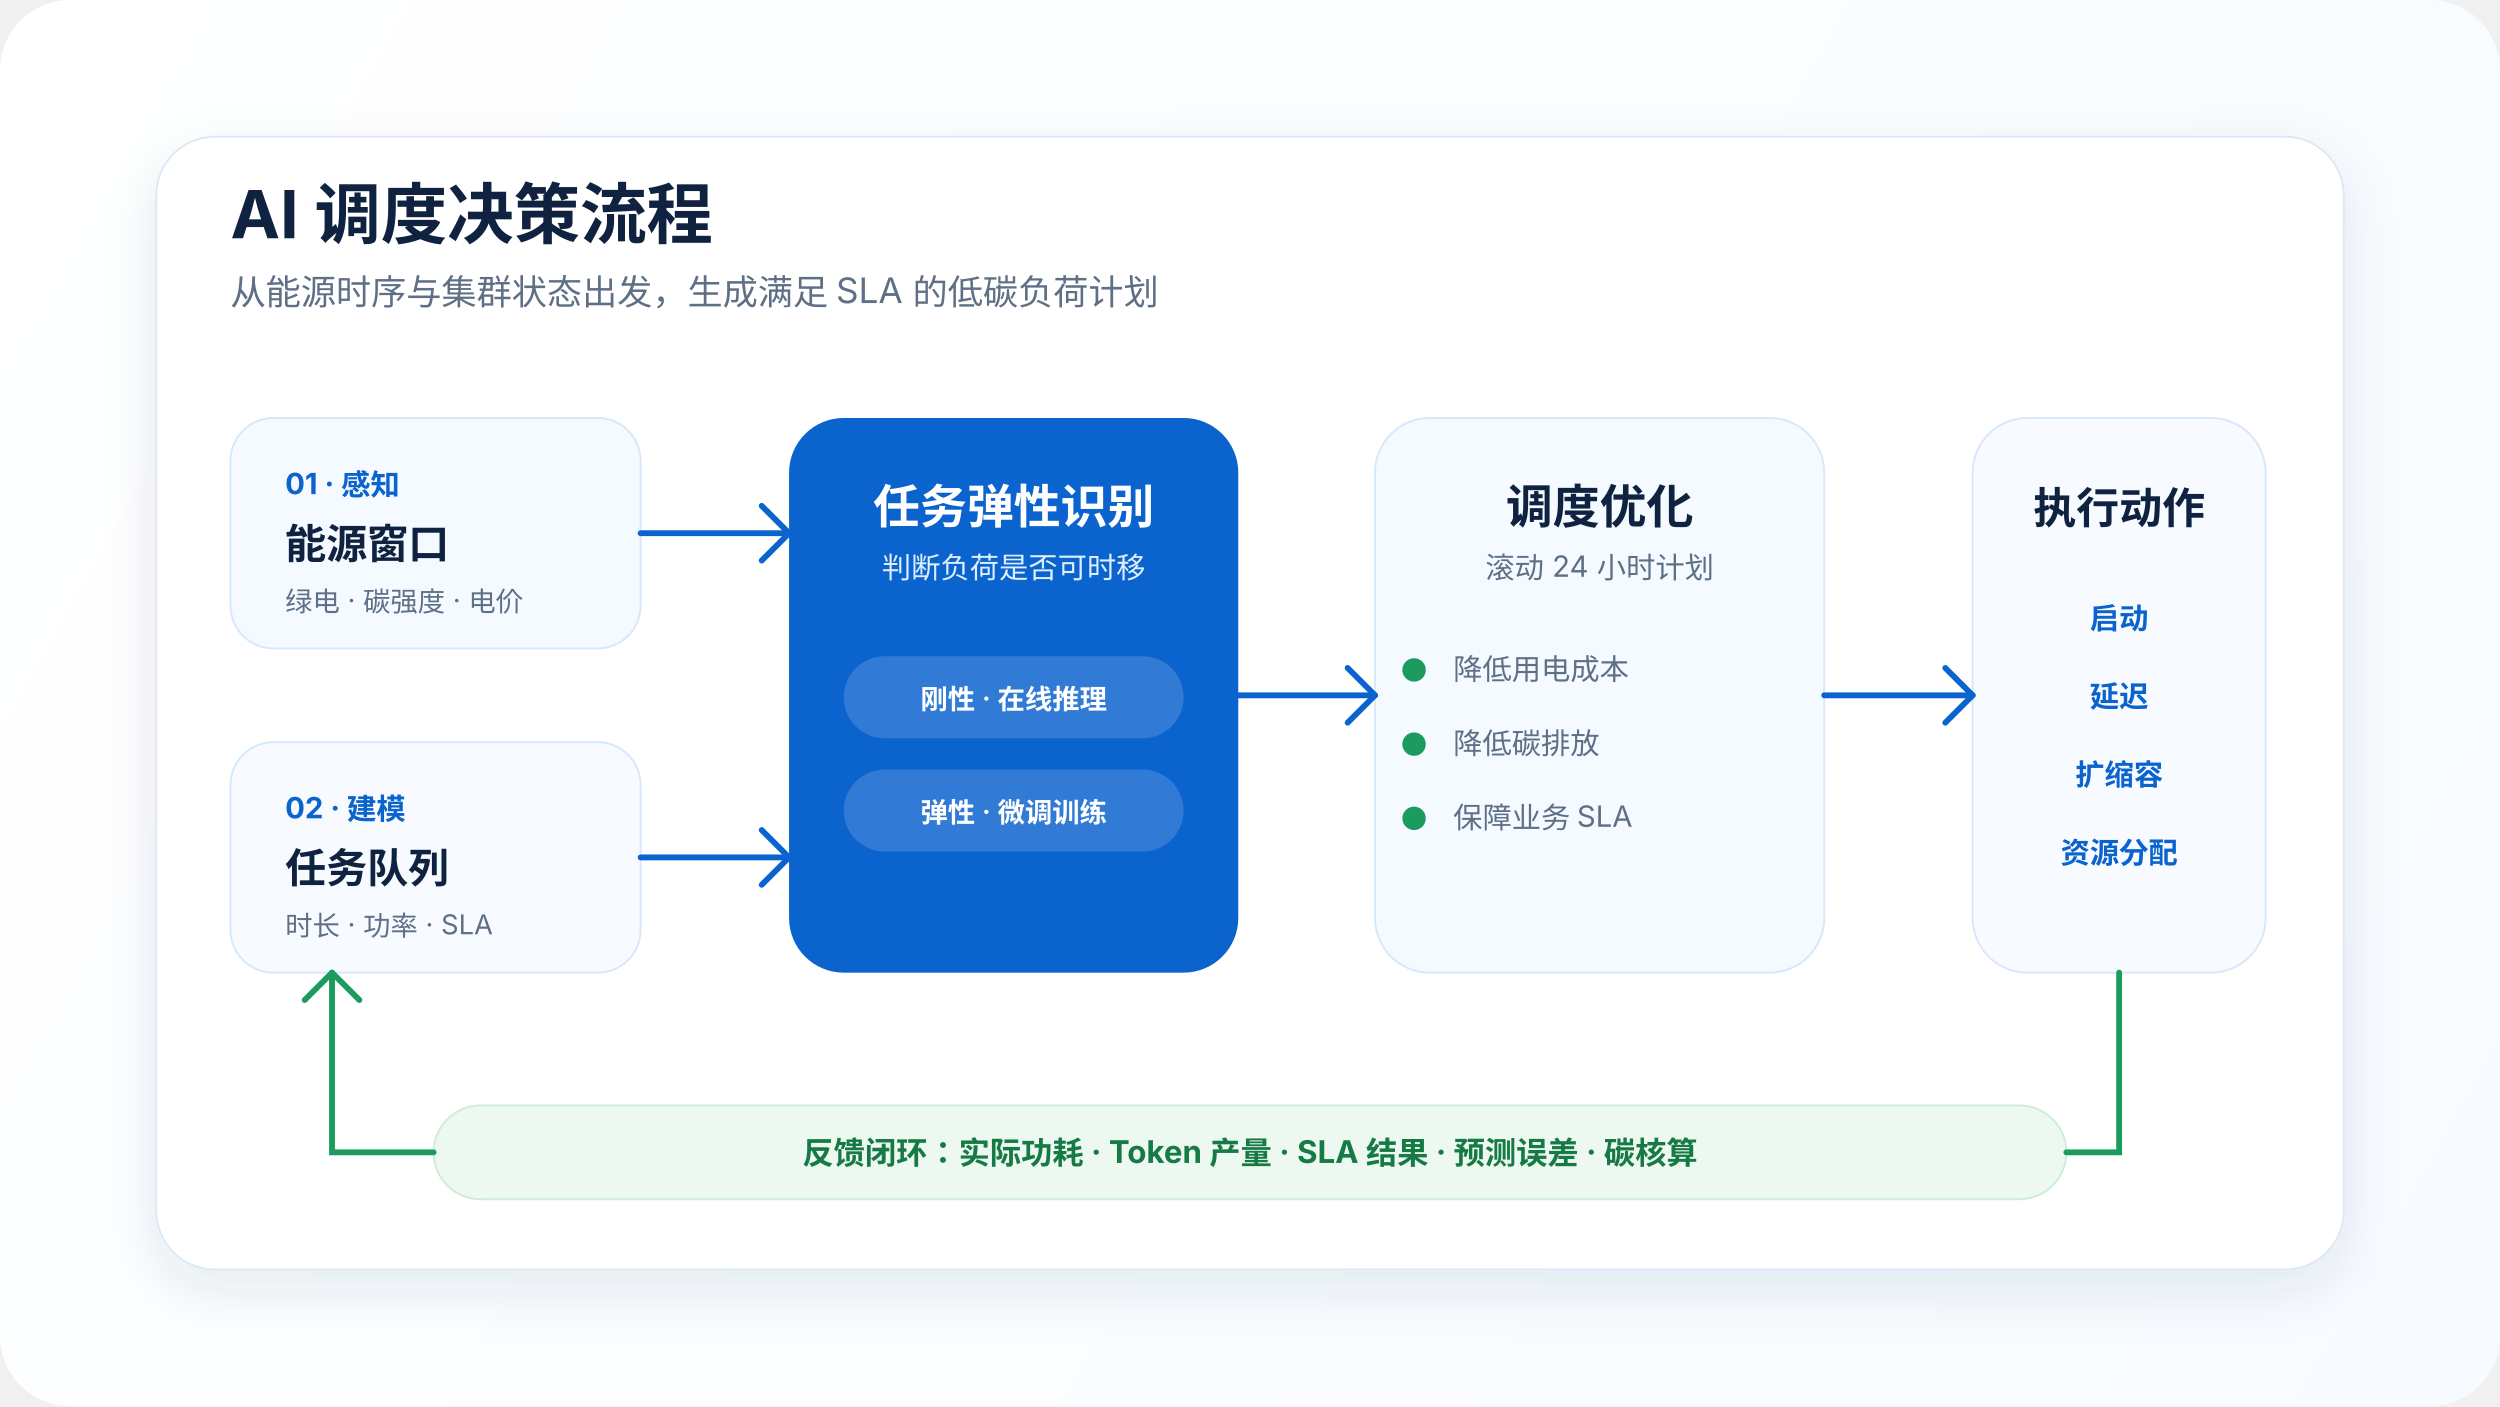
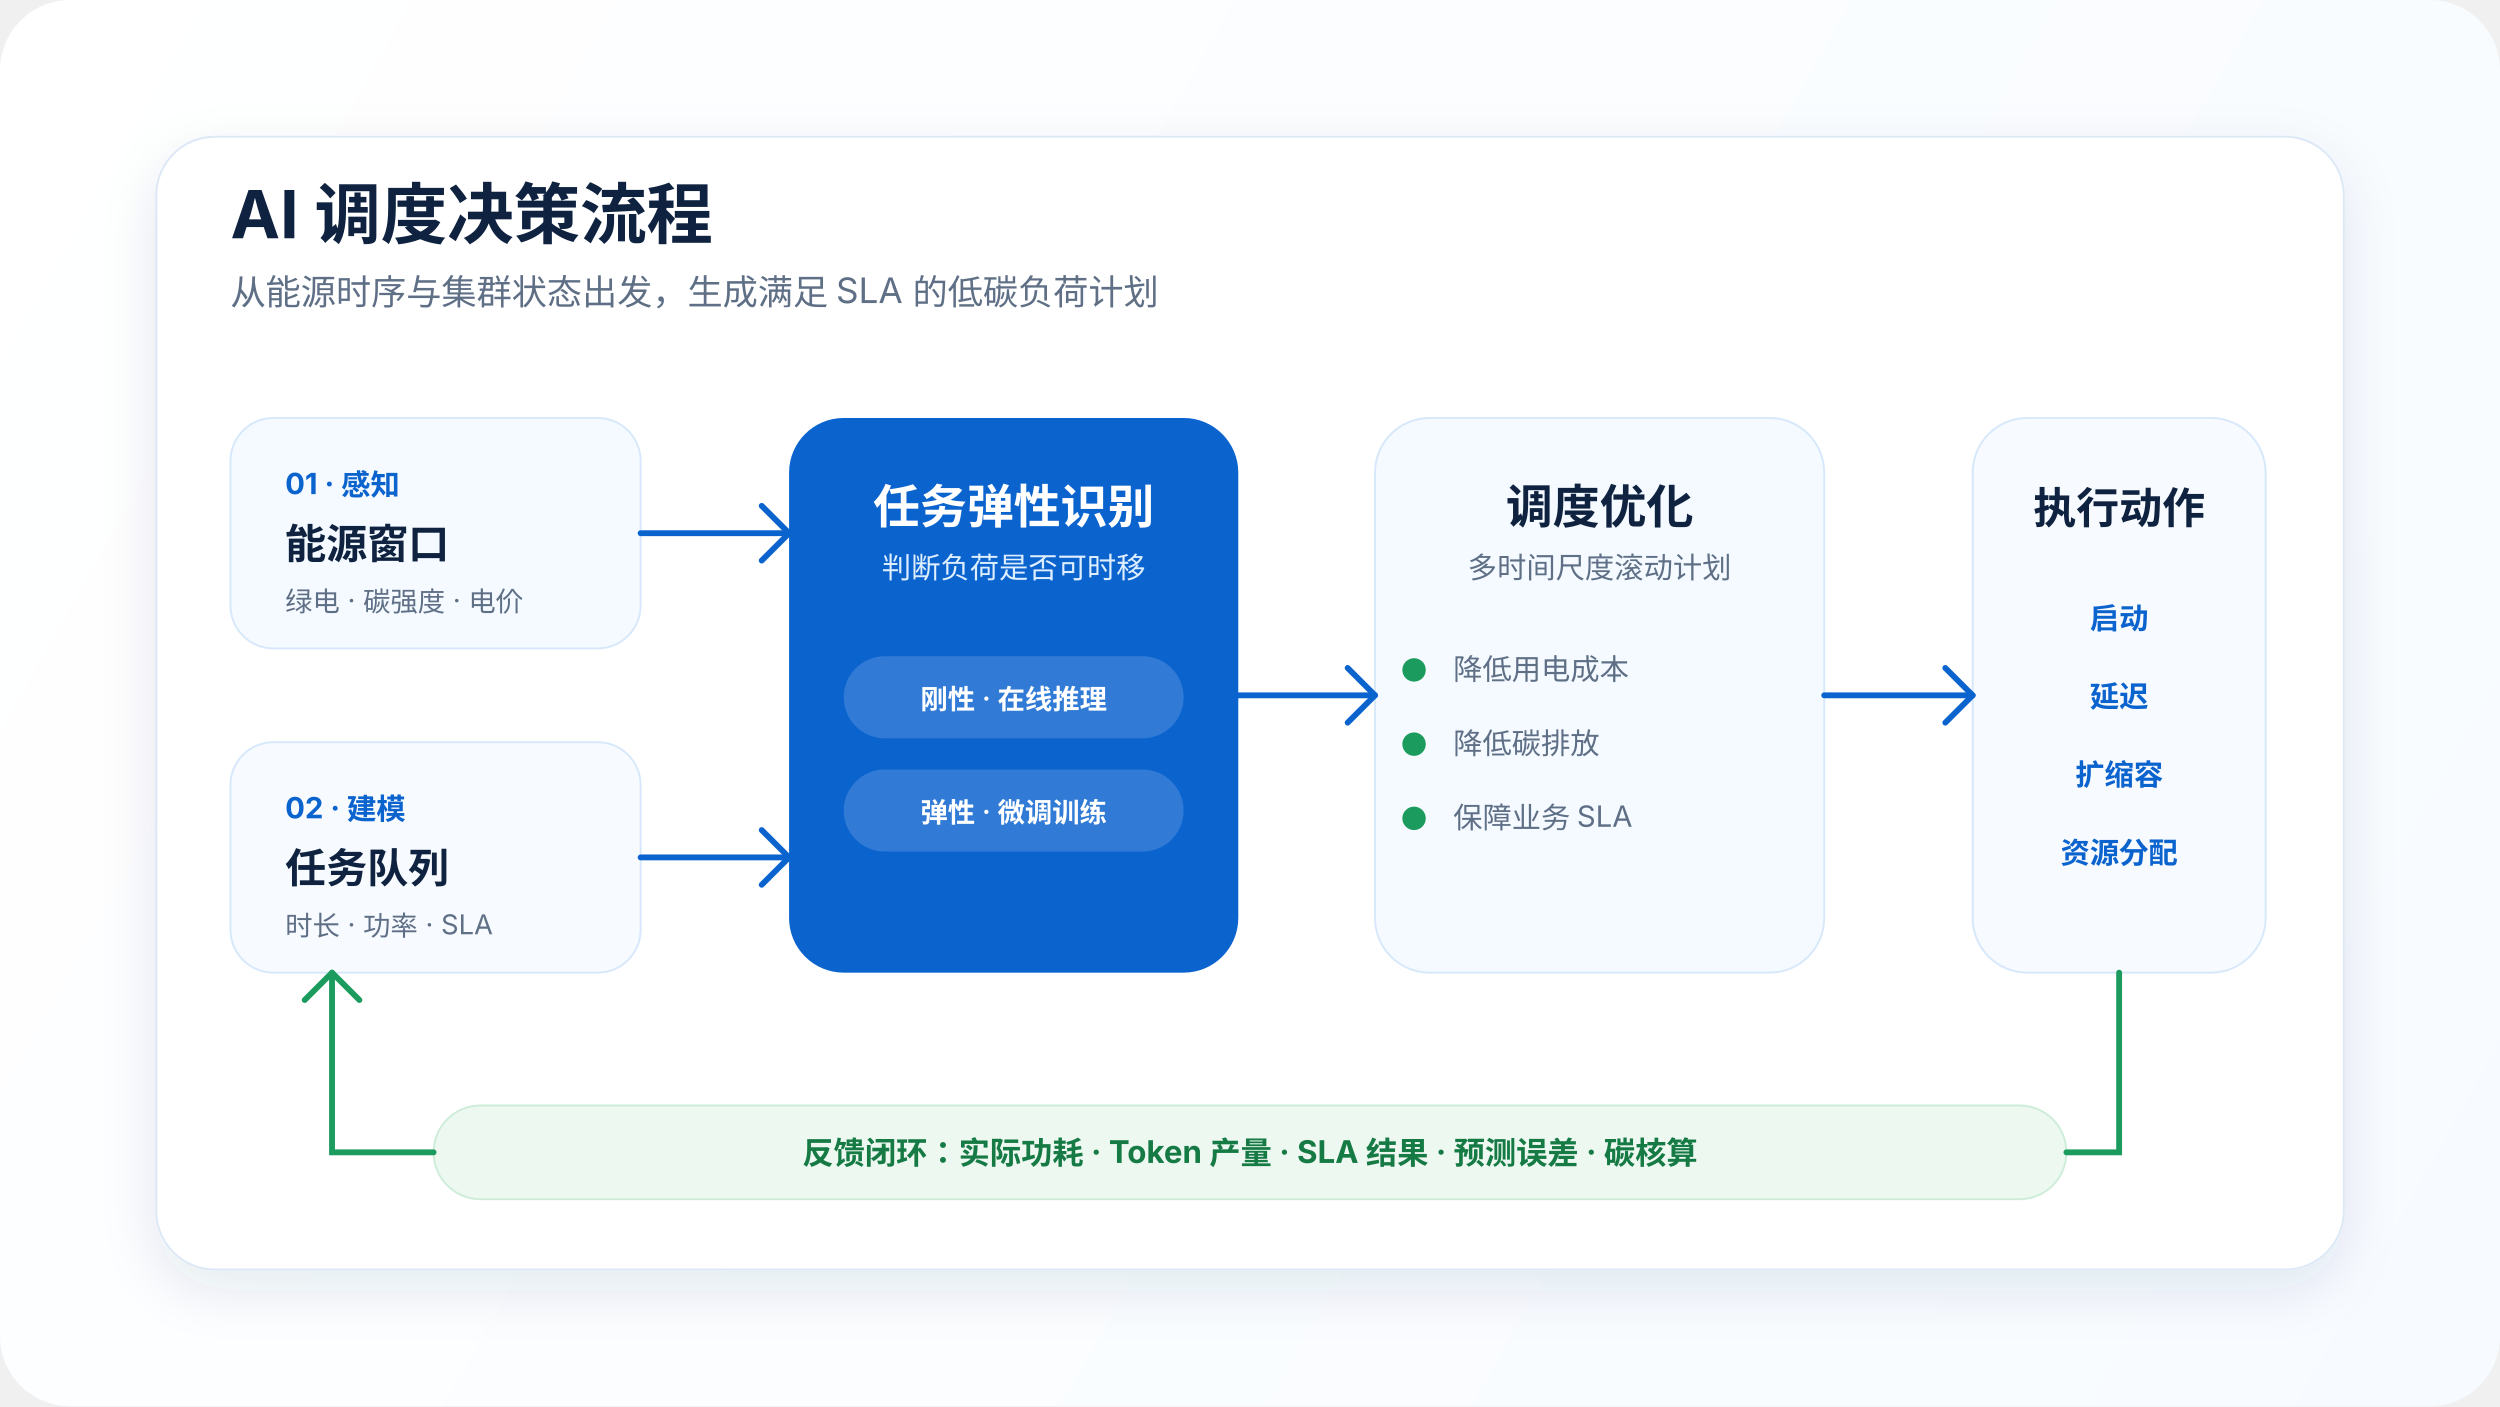
<svg xmlns="http://www.w3.org/2000/svg" width="1280" height="720" viewBox="0 0 1280 720" fill="none" role="img" aria-labelledby="title desc">
  <defs>
    <linearGradient id="bg" x1="0" y1="0" x2="1280" y2="720" gradientUnits="userSpaceOnUse">
      <stop offset="0" stop-color="#FFFFFF" />
      <stop offset="1" stop-color="#F7FBFF" />
    </linearGradient>
    <filter id="shadow" x="-20%" y="-20%" width="140%" height="140%">
      <feDropShadow dx="0" dy="10" stdDeviation="14" flood-color="#0B2D5B" flood-opacity="0.10" />
    </filter>
  </defs>
  <rect width="1280" height="720" rx="36" fill="url(#bg)" />
  <rect x="80" y="70" width="1120" height="580" rx="30" fill="#FFFFFF" stroke="#DCE8F6" filter="url(#shadow)" />
  <text x="118" y="122" fill="#0F2341" font-family="Inter, Arial, sans-serif" font-size="34" font-weight="700">AI 调度决策流程</text>
  <text x="118" y="156" fill="#5E6F86" font-family="Inter, Arial, sans-serif" font-size="18">从能源时序与集群状态出发，生成满足 SLA 的低碳负荷计划</text>
  <rect x="118" y="214" width="210" height="118" rx="22" fill="#F4FAFF" stroke="#D7E8FB" />
  <text x="146" y="253" fill="#0B63CE" font-family="Inter, Arial, sans-serif" font-size="15" font-weight="700">01 · 感知</text>
  <text x="146" y="286" fill="#0F2341" font-family="Inter, Arial, sans-serif" font-size="21" font-weight="700">能源窗口</text>
  <text x="146" y="313" fill="#5E6F86" font-family="Inter, Arial, sans-serif" font-size="14">绿电 · 碳强度 · 电价</text>
  <rect x="118" y="380" width="210" height="118" rx="22" fill="#F7FAFF" stroke="#D7E8FB" />
  <text x="146" y="419" fill="#0B63CE" font-family="Inter, Arial, sans-serif" font-size="15" font-weight="700">02 · 建模</text>
  <text x="146" y="452" fill="#0F2341" font-family="Inter, Arial, sans-serif" font-size="21" font-weight="700">任务队列</text>
  <text x="146" y="479" fill="#5E6F86" font-family="Inter, Arial, sans-serif" font-size="14">时长 · 功率 · SLA</text>
  <rect x="404" y="214" width="230" height="284" rx="28" fill="#0B63CE" />
  <text x="519" y="268" text-anchor="middle" fill="#FFFFFF" font-family="Inter, Arial, sans-serif" font-size="24" font-weight="700">任务弹性识别</text>
  <text x="519" y="296" text-anchor="middle" fill="#DDEEFF" font-family="Inter, Arial, sans-serif" font-size="15">判断负荷是否可时移</text>
  <rect x="432" y="336" width="174" height="42" rx="21" fill="#FFFFFF" fill-opacity="0.16" />
  <text x="519" y="363" text-anchor="middle" fill="#FFFFFF" font-family="Inter, Arial, sans-serif" font-size="14" font-weight="600">刚性 · 在线推理</text>
  <rect x="432" y="394" width="174" height="42" rx="21" fill="#FFFFFF" fill-opacity="0.16" />
  <text x="519" y="421" text-anchor="middle" fill="#FFFFFF" font-family="Inter, Arial, sans-serif" font-size="14" font-weight="600">弹性 · 微调训练</text>
  <rect x="704" y="214" width="230" height="284" rx="28" fill="#F4FAFF" stroke="#D7E8FB" />
  <text x="819" y="268" text-anchor="middle" fill="#0F2341" font-family="Inter, Arial, sans-serif" font-size="24" font-weight="700">调度优化</text>
-   <text x="819" y="296" text-anchor="middle" fill="#5E6F86" font-family="Inter, Arial, sans-serif" font-size="15">滚动 24 小时计划</text>
+   <text x="819" y="296" text-anchor="middle" fill="#5E6F86" font-family="Inter, Arial, sans-serif" font-size="15">多时间尺度滚动计划</text>
  <text x="744" y="348" fill="#5E6F86" font-family="Inter, Arial, sans-serif" font-size="15">降低用电成本</text>
  <text x="744" y="386" fill="#5E6F86" font-family="Inter, Arial, sans-serif" font-size="15">降低碳排放</text>
  <text x="744" y="424" fill="#5E6F86" font-family="Inter, Arial, sans-serif" font-size="15">保障业务 SLA</text>
  <circle cx="724" cy="343" r="6" fill="#1B9B5D" />
  <circle cx="724" cy="381" r="6" fill="#1B9B5D" />
  <circle cx="724" cy="419" r="6" fill="#1B9B5D" />
  <rect x="1010" y="214" width="150" height="284" rx="28" fill="#F7FAFF" stroke="#D7E8FB" />
  <text x="1085" y="268" text-anchor="middle" fill="#0F2341" font-family="Inter, Arial, sans-serif" font-size="22" font-weight="700">执行动作</text>
  <text x="1085" y="322" text-anchor="middle" fill="#0B63CE" font-family="Inter, Arial, sans-serif" font-size="15" font-weight="700">启动</text>
  <text x="1085" y="362" text-anchor="middle" fill="#0B63CE" font-family="Inter, Arial, sans-serif" font-size="15" font-weight="700">延迟</text>
  <text x="1085" y="402" text-anchor="middle" fill="#0B63CE" font-family="Inter, Arial, sans-serif" font-size="15" font-weight="700">扩缩容</text>
  <text x="1085" y="442" text-anchor="middle" fill="#0B63CE" font-family="Inter, Arial, sans-serif" font-size="15" font-weight="700">资源分配</text>
  <path d="M328 273H404" stroke="#0B63CE" stroke-width="3" stroke-linecap="round" />
  <path d="M390 259L404 273L390 287" stroke="#0B63CE" stroke-width="3" stroke-linecap="round" stroke-linejoin="round" />
  <path d="M328 439H404" stroke="#0B63CE" stroke-width="3" stroke-linecap="round" />
  <path d="M390 425L404 439L390 453" stroke="#0B63CE" stroke-width="3" stroke-linecap="round" stroke-linejoin="round" />
  <path d="M634 356H704" stroke="#0B63CE" stroke-width="3" stroke-linecap="round" />
  <path d="M690 342L704 356L690 370" stroke="#0B63CE" stroke-width="3" stroke-linecap="round" stroke-linejoin="round" />
  <path d="M934 356H1010" stroke="#0B63CE" stroke-width="3" stroke-linecap="round" />
  <path d="M996 342L1010 356L996 370" stroke="#0B63CE" stroke-width="3" stroke-linecap="round" stroke-linejoin="round" />
  <rect x="222" y="566" width="836" height="48" rx="24" fill="#EDF8F1" stroke="#CDEDD9" />
  <text x="640" y="596" text-anchor="middle" fill="#167A45" font-family="Inter, Arial, sans-serif" font-size="16" font-weight="700">反馈闭环：实际功耗 · Token 产量 · SLA 结果 · 预测误差 · 碳核算</text>
  <path d="M1085 498V590H1058" stroke="#1B9B5D" stroke-width="3" stroke-linecap="round" />
  <path d="M222 590H170V498" stroke="#1B9B5D" stroke-width="3" stroke-linecap="round" />
  <path d="M184 512L170 498L156 512" stroke="#1B9B5D" stroke-width="3" stroke-linecap="round" stroke-linejoin="round" />
</svg>
